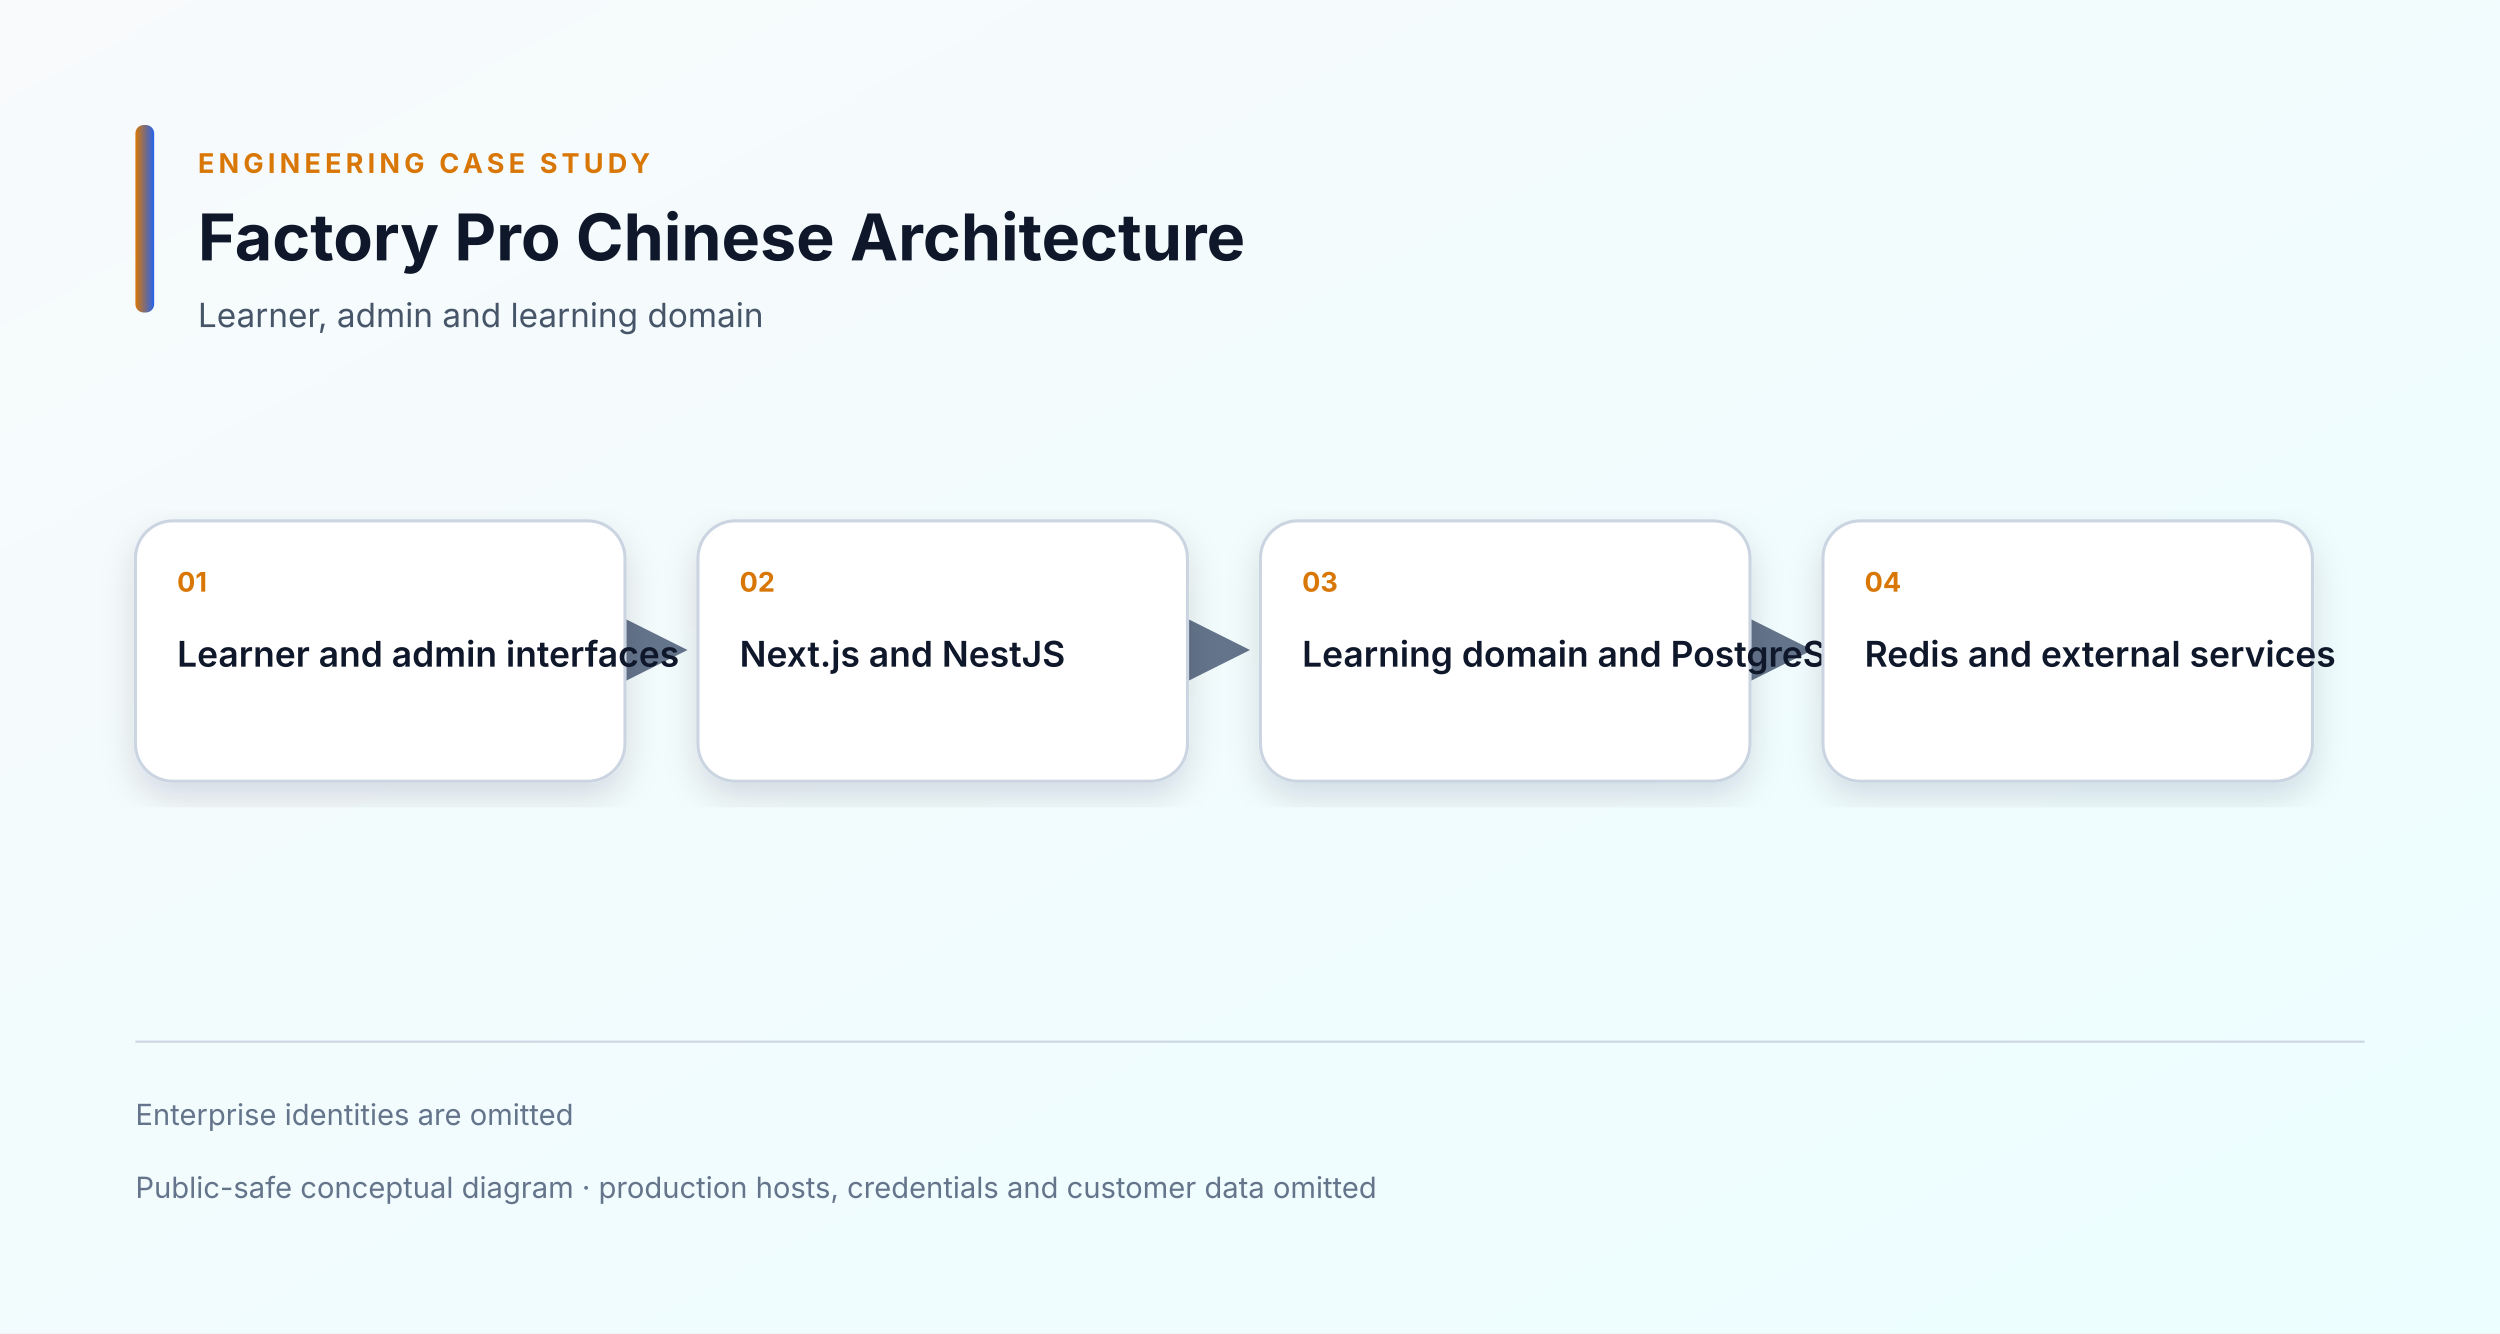
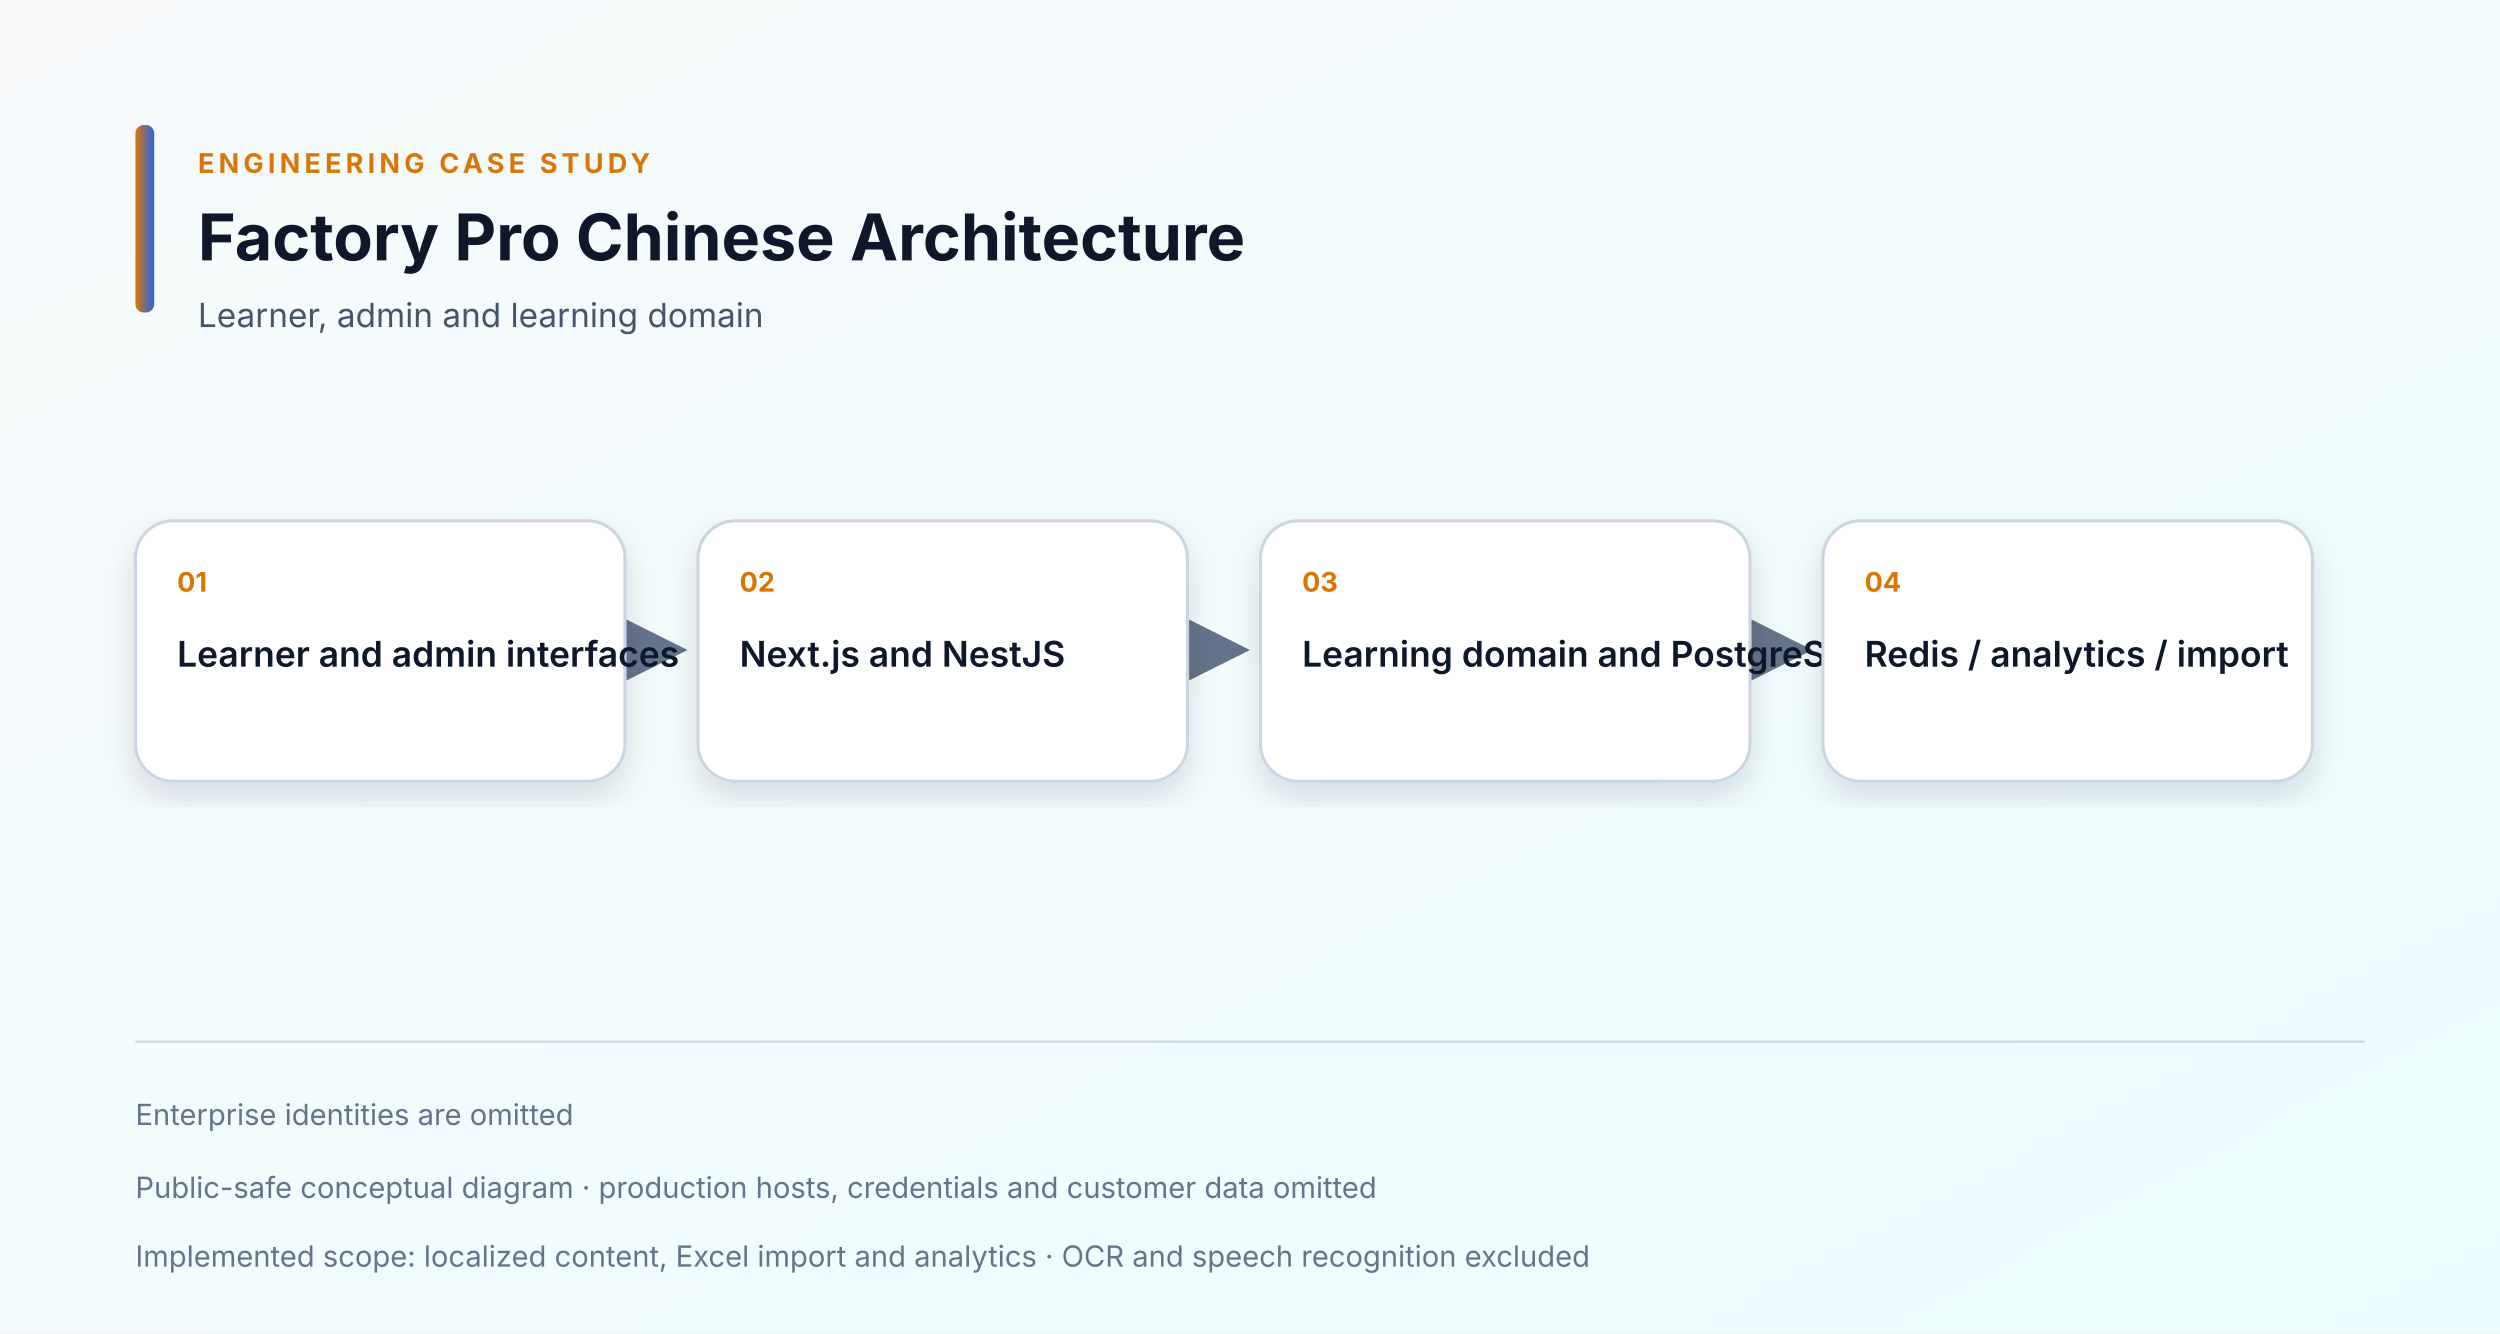
<svg xmlns="http://www.w3.org/2000/svg" width="1200" height="640" viewBox="0 0 1200 640" role="img" aria-labelledby="title desc">
  <defs>
    <linearGradient id="bg" x1="0" y1="0" x2="1" y2="1">
      <stop offset="0" stop-color="#f8fafc" />
      <stop offset="1" stop-color="#ecfeff" />
    </linearGradient>
    <linearGradient id="accent">
      <stop offset="0" stop-color="#d97706" />
      <stop offset="1" stop-color="#2563eb" />
    </linearGradient>
    <filter id="shadow">
      <feDropShadow dx="0" dy="7" stdDeviation="8" flood-color="#0f172a" flood-opacity=".13" />
    </filter>
    <marker id="head" markerWidth="12" markerHeight="12" refX="10" refY="6" orient="auto">
      <path d="M0,0 L12,6 L0,12 z" fill="#64748b" />
    </marker>
    <style>.title{font:700 31px Inter,Segoe UI,Arial,sans-serif;fill:#0f172a}.sub{font:400 16px Inter,Segoe UI,Arial,sans-serif;fill:#475569}.eyebrow{font:700 13px Inter,Segoe UI,Arial,sans-serif;fill:#d97706;letter-spacing:2px}.node{fill:#fff;stroke:#cbd5e1;stroke-width:1.5;filter:url(#shadow)}.nodeNo{font:700 13px Inter,Segoe UI,Arial,sans-serif;fill:#d97706}.nodeText{font:600 17px Inter,Segoe UI,Arial,sans-serif;fill:#0f172a}.arrow{stroke:#64748b;stroke-width:2.5;fill:none;marker-end:url(#head)}.note{font:400 14px Inter,Segoe UI,Arial,sans-serif;fill:#64748b}</style>
  </defs>
  <rect width="1200" height="640" fill="url(#bg)" />
  <rect x="65" y="60" width="9" height="90" rx="4" fill="url(#accent)" />
  <text x="95" y="83" class="eyebrow">ENGINEERING CASE STUDY</text>
  <text x="95" y="125" class="title">Factory Pro Chinese Architecture</text>
  <text x="95" y="157" class="sub">Learner, admin and learning domain</text>
  <path d="M308 312 L325 312" class="arrow" />
  <path d="M578 312 L595 312" class="arrow" />
  <path d="M848 312 L865 312" class="arrow" />
  <g>
    <rect x="65" y="250" width="235" height="125" rx="18" class="node" />
    <text x="85" y="284" class="nodeNo">01</text>
    <text x="85" y="320" class="nodeText">Learner and admin interfaces</text>
  </g>
  <g>
    <rect x="335" y="250" width="235" height="125" rx="18" class="node" />
    <text x="355" y="284" class="nodeNo">02</text>
    <text x="355" y="320" class="nodeText">Next.js and NestJS</text>
  </g>
  <g>
    <rect x="605" y="250" width="235" height="125" rx="18" class="node" />
    <text x="625" y="284" class="nodeNo">03</text>
    <text x="625" y="320" class="nodeText">Learning domain and PostgreSQL</text>
  </g>
  <g>
    <rect x="875" y="250" width="235" height="125" rx="18" class="node" />
    <text x="895" y="284" class="nodeNo">04</text>
-     <text x="895" y="320" class="nodeText">Redis and external services</text>
+     <text x="895" y="320" class="nodeText">Redis / analytics / import</text>
  </g>
  <line x1="65" y1="500" x2="1135" y2="500" stroke="#cbd5e1" />
  <text x="65" y="540" class="note">Enterprise identities are omitted</text>
  <text x="65" y="575" class="note">Public-safe conceptual diagram · production hosts, credentials and customer data omitted</text>
+   <text x="65" y="608" class="note">Implemented scope: localized content, Excel import and analytics · OCR and speech recognition excluded</text>
</svg>
